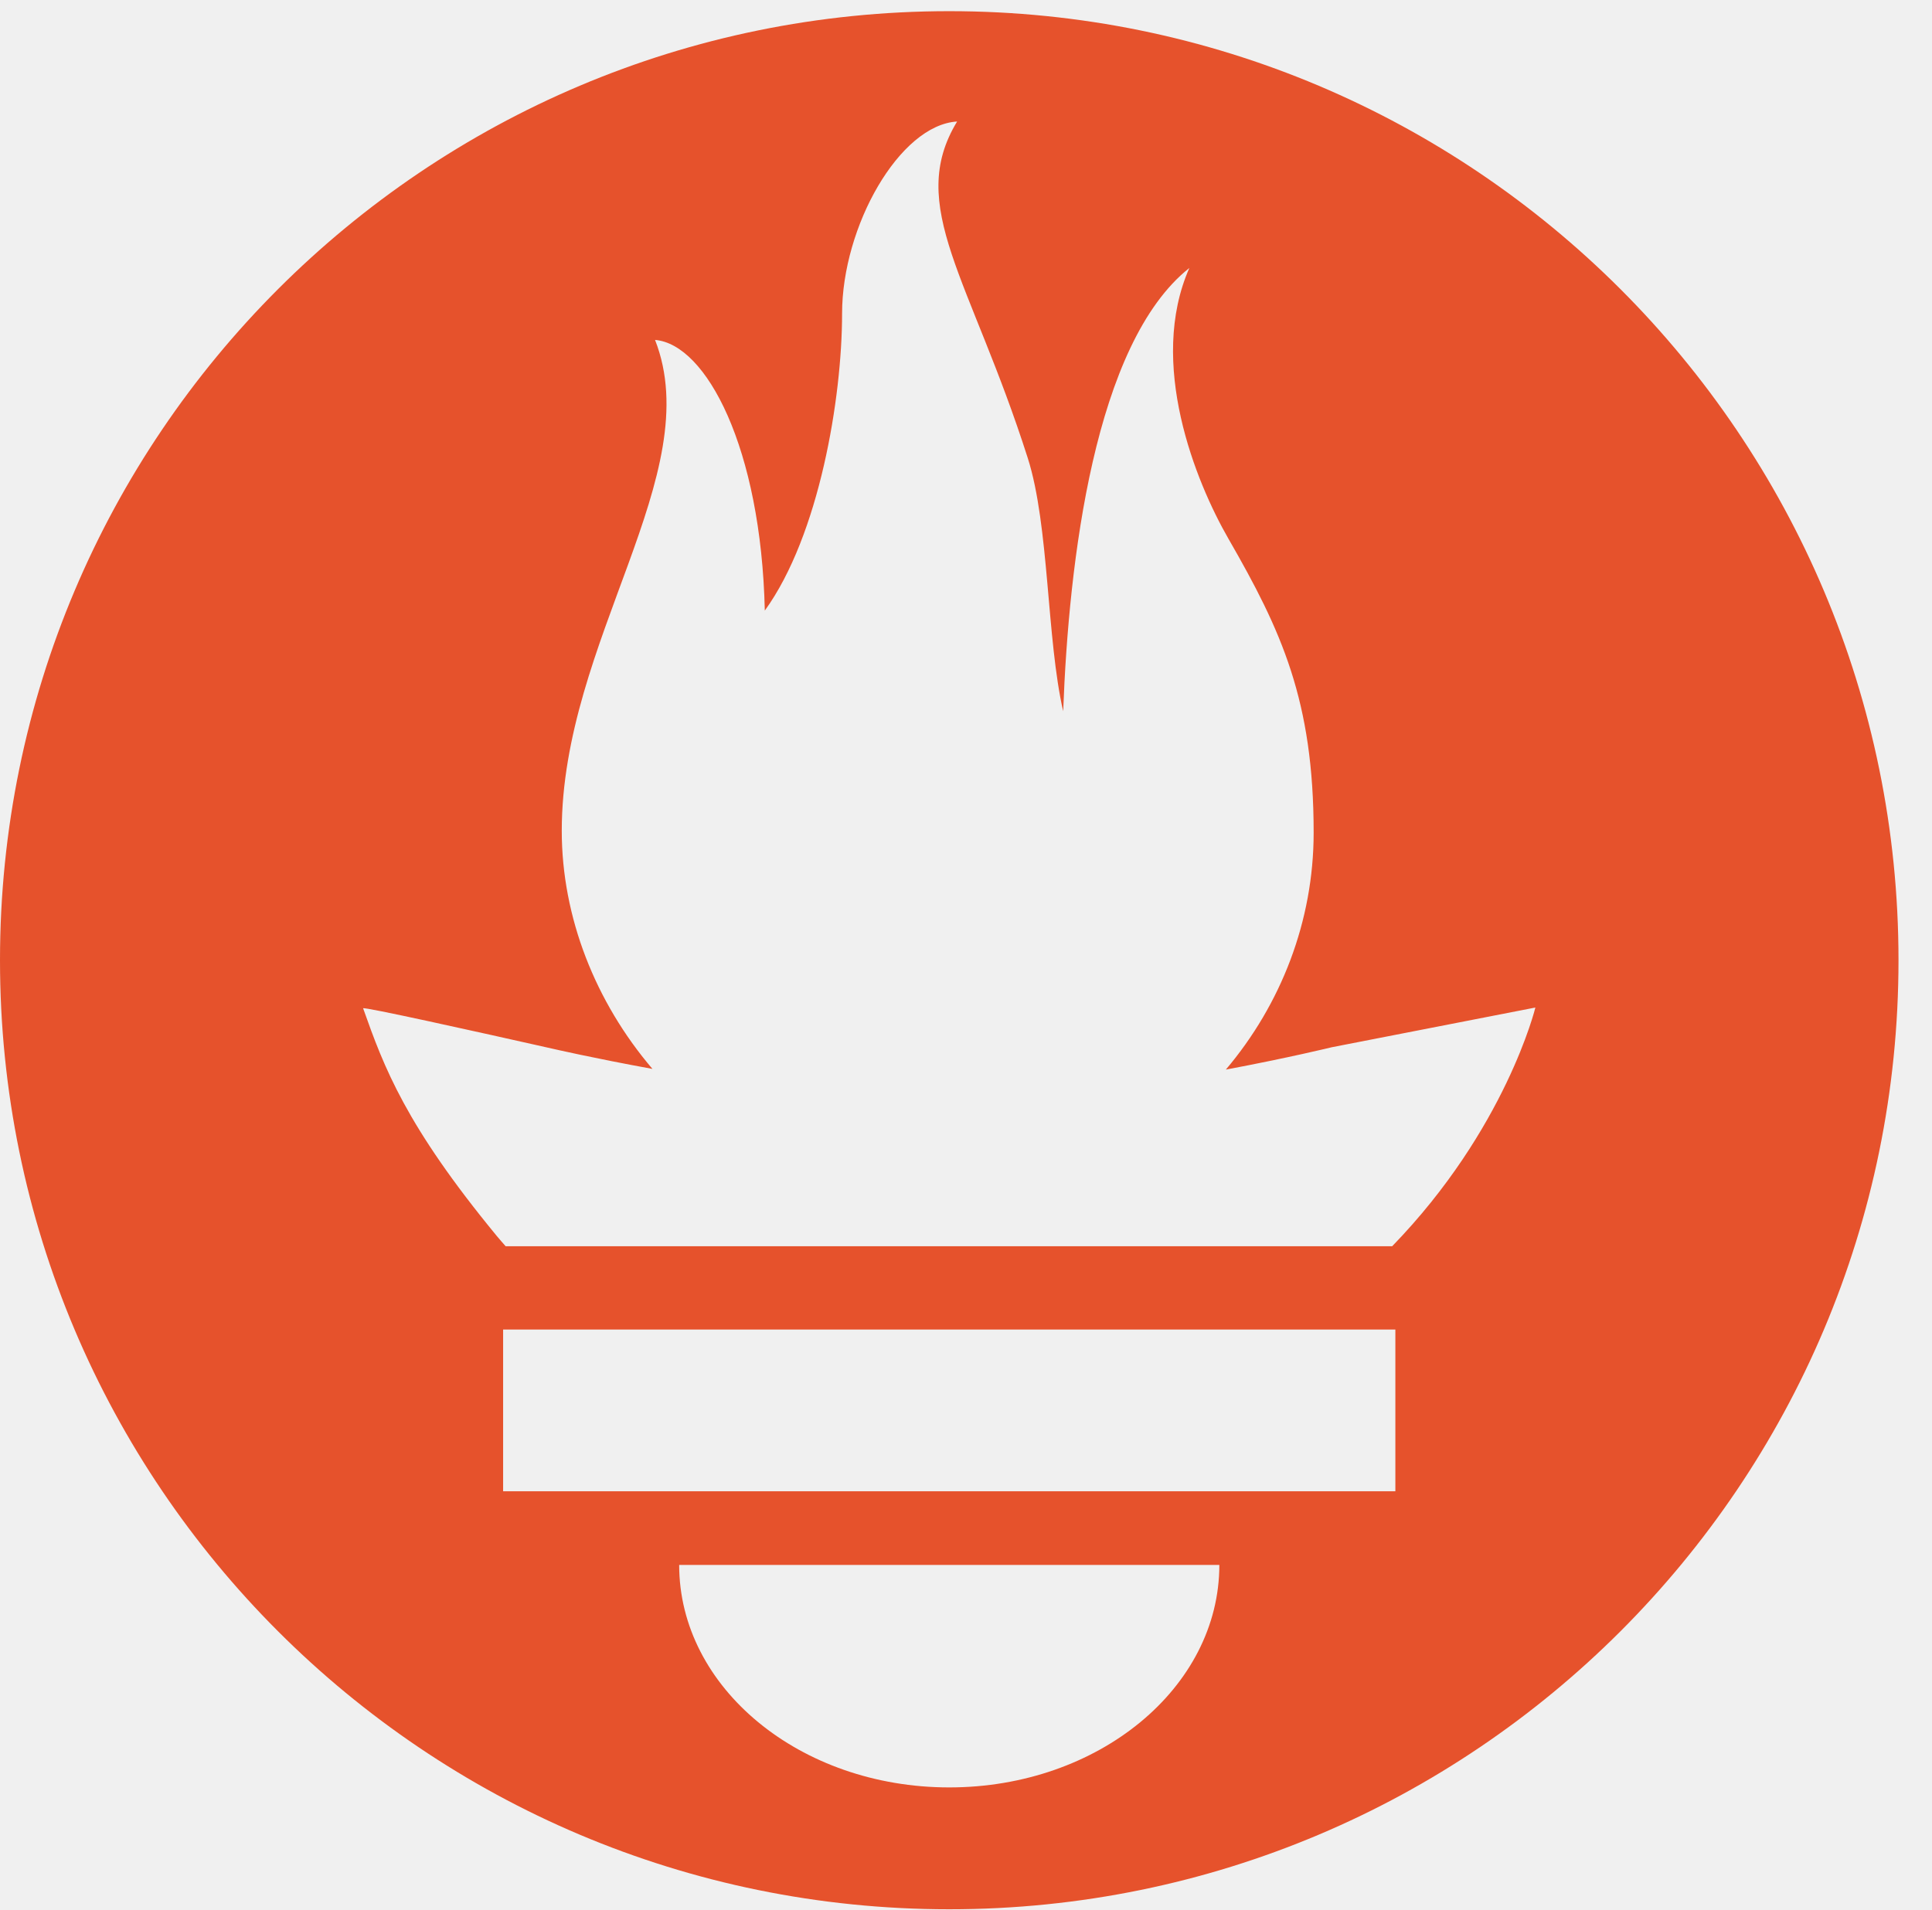
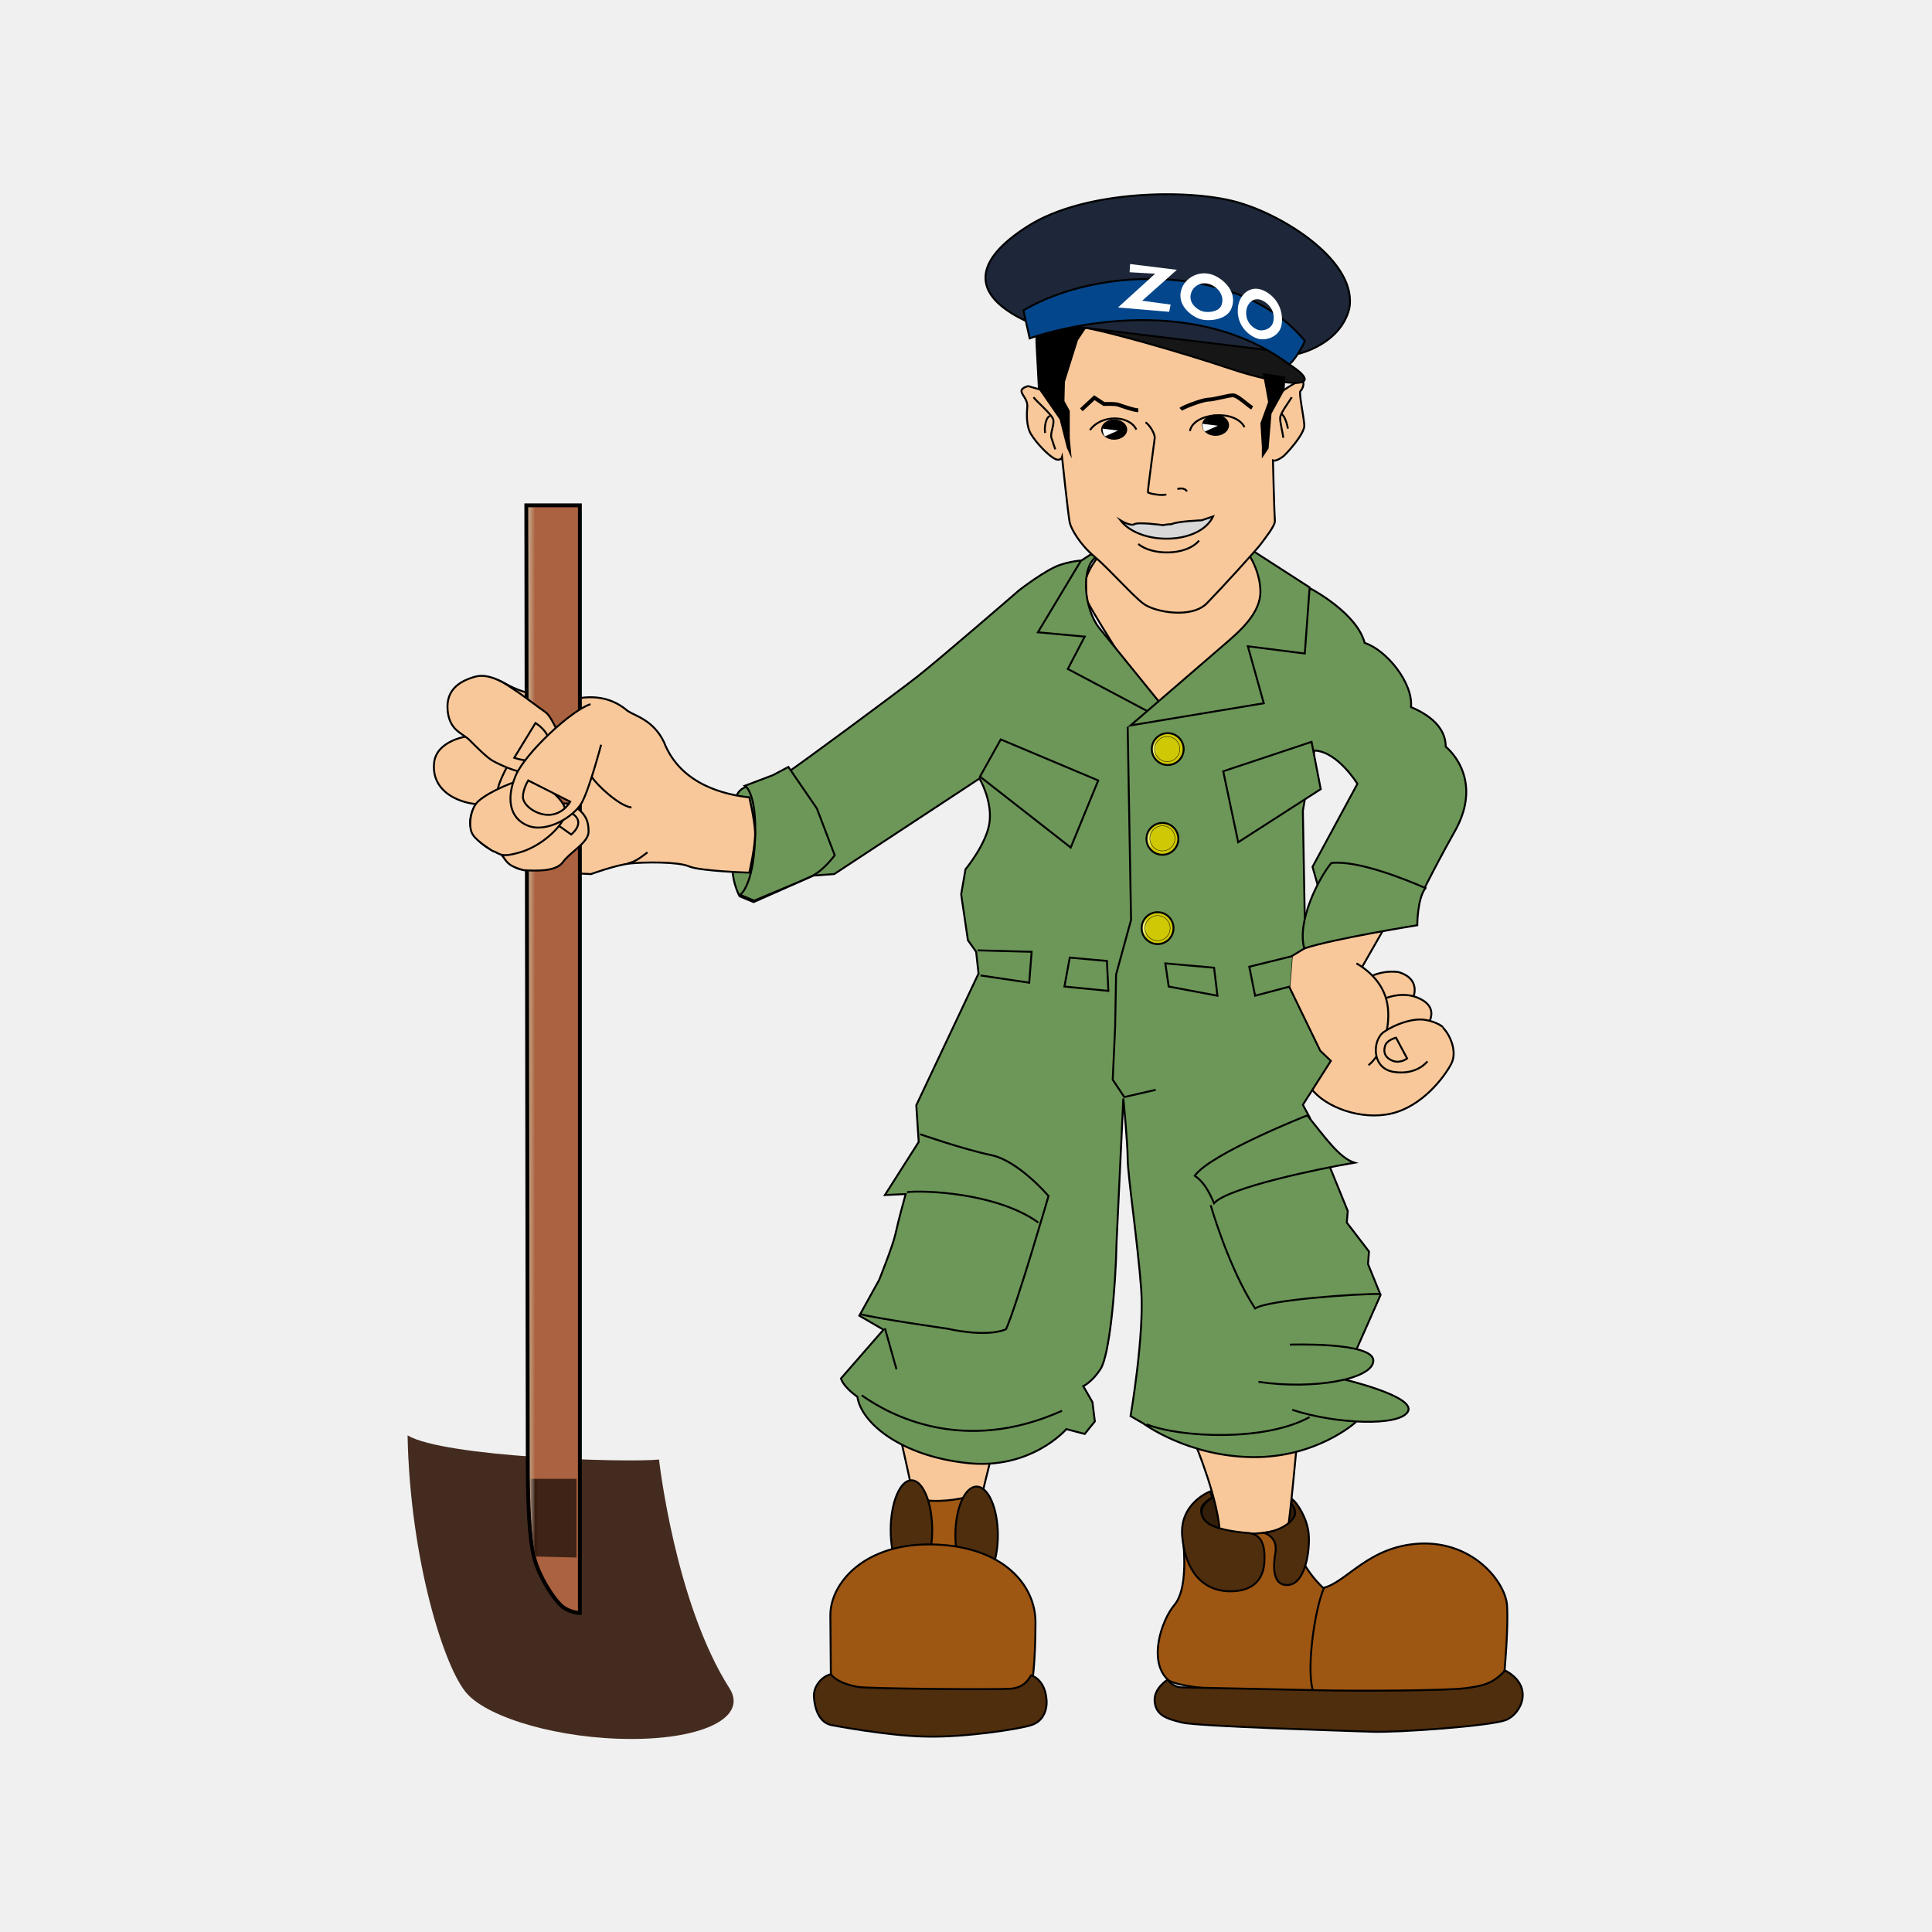
- <svg xmlns="http://www.w3.org/2000/svg" version="1.1" id="Layer_1" x="0px" y="0px" width="115.333px" height="114px" viewBox="0 0 115.333 114" enable-background="new 0 0 115.333 114" xml:space="preserve">
-   <defs id="defs4493" />
-   <g id="Layer_2" />
-   <path style="fill:#e6522c;fill-opacity:1" id="path4486" d="M 56.667,0.667 C 25.372,0.667 0,26.036 0,57.332 c 0,31.295 25.372,56.666 56.667,56.666 31.295,0 56.666,-25.371 56.666,-56.666 0,-31.296 -25.372,-56.665 -56.666,-56.665 z m 0,106.055 c -8.904,0 -16.123,-5.948 -16.123,-13.283 H 72.79 c 0,7.334 -7.219,13.283 -16.123,13.283 z M 83.297,89.04 H 30.034 V 79.382 H 83.298 V 89.04 Z M 83.106,74.411 H 30.186 C 30.01,74.208 29.83,74.008 29.66,73.802 24.208,67.182 22.924,63.726 21.677,60.204 c -0.021,-0.116 6.611,1.355 11.314,2.413 0,0 2.42,0.56 5.958,1.205 -3.397,-3.982 -5.414,-9.044 -5.414,-14.218 0,-11.359 8.712,-21.285 5.569,-29.308 3.059,0.249 6.331,6.456 6.552,16.161 3.252,-4.494 4.613,-12.701 4.613,-17.733 0,-5.21 3.433,-11.262 6.867,-11.469 -3.061,5.045 0.793,9.37 4.219,20.099 1.285,4.03 1.121,10.812 2.113,15.113 C 63.797,33.534 65.333,20.5 71,16 c -2.5,5.667 0.37,12.758 2.333,16.167 3.167,5.5 5.087,9.667 5.087,17.548 0,5.284 -1.951,10.259 -5.242,14.148 3.742,-0.702 6.326,-1.335 6.326,-1.335 l 12.152,-2.371 c 10e-4,-10e-4 -1.765,7.261 -8.55,14.254 z" />
+ <svg xmlns="http://www.w3.org/2000/svg" version="1.1" id="Layer_1" x="0" y="0" viewBox="0 0 64 64" xml:space="preserve">
+   <style>.st0{fill:#331E09;stroke:#000000;stroke-width:0.4;} .st1{fill:#F9C89A;stroke:#000000;stroke-width:0.4;stroke-miterlimit:10;} .st2{fill:#A15813;stroke:#000000;stroke-width:0.4;stroke-miterlimit:10;} .st3{fill:#4F2E0E;stroke:#000000;stroke-width:0.4;} .st4{fill:#9E5613;stroke:#000000;stroke-width:0.4;stroke-miterlimit:10;} .st5{fill:#4F2E0E;stroke:#000000;stroke-width:0.4;stroke-miterlimit:10;} .st6{fill:none;stroke:#000000;stroke-width:0.4;stroke-miterlimit:10;} .st7{fill:#6D9758;stroke:#000000;stroke-width:0.4;stroke-miterlimit:10;} .st8{fill:url(#SVGID_1_);} .st9{fill:url(#SVGID_2_);stroke:#000000;stroke-width:0.8;stroke-miterlimit:10;} .st10{fill:url(#SVGID_3_);} .st11{fill:url(#SVGID_4_);stroke:#000000;stroke-width:0.4;} .st12{fill:none;stroke:#000000;stroke-width:8.000000e-02;} .st13{fill:url(#SVGID_5_);stroke:#000000;stroke-width:0.4;} .st14{fill:url(#SVGID_6_);stroke:#000000;stroke-width:0.4;} .st15{fill:#161616;stroke:#000000;stroke-width:0.4;stroke-miterlimit:10;} .st16{fill:url(#SVGID_7_);stroke:#000000;stroke-width:0.4;stroke-miterlimit:10;} .st17{fill:#03468B;stroke:#000000;stroke-width:0.4;stroke-miterlimit:10;} .st18{fill:#FFFFFF;} .st19{fill:none;stroke:#000000;stroke-width:0.8;stroke-miterlimit:10;} .st20{fill:#D8D8D8;stroke:#000000;stroke-width:0.4;stroke-miterlimit:10;} .st21{fill:#FCFCFC;}</style>
+   <g transform="matrix(.15988 0 0 .15988 34.206 17.284)">
+     <ellipse class="st0" cx="44.7" cy="205.2" rx="9.7" ry="4.6" />
+     <path class="st1" d="M-28 187.1s3.9 16.5 4.4 21.4c.5 4.9 10.3 7.2 11.3 1.5s4.6-19.6 4.6-19.6l-20.3-3.3zm61.6 3.7s5.2 12.4 5.2 19.3 12.4 8 13.4 3.3c1-4.6 2.6-22.9 2.6-22.9l-21.2.3z" />
+     <path class="st2" d="M-12.9 201.8c-2.1.9-7.9 1.5-10.1.7s.2 8.1.9 10.8c.7 2.8 7.9 2.2 7.9 2.2l1.3-13.7z" />
+     <ellipse class="st3" cx="-25.1" cy="208.9" rx="4.3" ry="10.3" />
+     <ellipse class="st3" cx="-11.6" cy="210" rx="4.4" ry="10.1" />
+     <path class="st4" d="M-41.8 238.8l-.1-12.1c-.1-6.7 7-15.2 21.4-14.8S.6 220.3.6 228 0 241.9-.8 243.5s-37.8 2.1-39.2.6-1.8-5.3-1.8-5.3z" />
+     <path class="st5" d="M-41.8 249.3c-2.4-.6-3.3-3.2-3.5-5.7s1.9-4.5 3.5-4.8c1.2 1.5 3.5 2.2 5.5 2.6 2.1.4 28.5.6 31.6.4s3.9-2.1 4.4-2.8c2.2.8 3.1 3.1 3.2 5.3s-.9 4.3-3.1 5c-2.2.8-13.8 2.6-21.8 2.4-8-.1-19.8-2.4-19.8-2.4z" />
+     <path class="st4" d="M54.3 207.5s-7 4.1-15.9 1c-5.8-.8-7.4-.8-7.2 2.1s.9 10.6-1.8 13.8c-2.7 3.2-5.5 11.6-1.4 15.5s63.8 3.5 66.1 2.8c2.3-.6 3.7-4.8 3.7-4.8s.8-8.8.5-13.4c-.3-4.6-6.7-13.1-17.7-12.8-11 .4-15.5 8.1-20.4 9.2-4.1-3.9-5.7-8.4-5.7-9.3.2-.9-.2-4.1-.2-4.1z" />
+     <path class="st5" d="M41 221.6c3.9 0 6.6-1.7 7-5.7.3-4-.6-6.2-3.5-6.4-2.8-.2-6.3-.8-8-1.9-1.7-1.1-1.9-3.1-1.2-3.9.7-.8 1.9-1.6 1.9-1.6l-.4-1.2s-6.4 2.4-5.8 9.3 4 11.4 10 11.4zm7-12.1c2.1.8 2.6 2.4 2.3 4.2-.3 1.7-1 6.8 2.6 6.6 3.7-.2 4.6-7.4 4.3-10.6-.3-3.3-2.4-6.4-3.4-7.2l-.2 1s.7.5.8 1.8-2.2 3.6-6.4 4.2z" />
+     <path class="st6" d="M60.4 220.9c-2 4.3-3.9 18-2.1 21.8" />
+     <path class="st5" d="M28 239.9s-3 1.8-2.7 4.6 2.4 3.5 5.7 4.3c3.2.8 33.8 1.7 39.3 1.9s24.5-1.2 27.7-2.4 6.1-7-.1-10.3c-2.5 2.7-4.4 3.2-8.4 3.7s-22.7.6-30.4.4l-28.4-.6c-1.9-.2-2.7-1.6-2.7-1.6z" />
+     <path class="st1" d="M14.4 6.3c-.9 1-5.2 5.9-3.1 10.1s13.8 22.2 13.8 22.2S51 25.4 50.2 19.2 44.1 5.7 44.1 5.7l-29.7.6zm63.7 93.6c.9-.9 2.7-5.1-2.3-6.6-4-.5-7 1.4-7.8 2.3-.9.9 1.8 6 3.4 6.2 1.6.2 6.7-1.9 6.7-1.9z" />
+     <path class="st1" d="M81.6 104.6c.8-1.1 2.4-4-1.4-5.8-3.8-1.9-8.9.1-10.1 2.1-1.3 2 2.1 6.4 2.8 6.4s8.7-2.7 8.7-2.7z" />
+     <path class="st1" d="M73.1 83.8l-4.8 8.4s2.7 3.5 3.7 7.9-.7 5.9.8 5.7c1.5-.3 10-2.6 11.6-1.5 1.6 1 3.9 5.2 2.3 8.1-1.5 2.8-6 8.7-12.3 10.2-6.3 1.5-13.8-1.3-16.7-5.2-2.8-4-7.3-16.7-7.5-18.9-.2-2.2 2.8-9 2.8-9L64.9 84l8.2-.2z" />
+     <path class="st1" d="M67.1 91.5c2.1 1.2 5.6 3.9 6.4 8.4s-.9 10.3-3.9 12.7" />
+     <path class="st1" d="M81.8 111.8s-2.1 2.9-6.9 2.2c-4.8-.7-4.5-6.7-2.1-8.3 2.3-1.6 6-2.9 8.5-2.5 2.5.4 3.7 1.5 3.7 1.5" />
+     <path class="st1" d="M75.3 106.9l2.3 4.3s-1.5 1.2-3.2.4c-1.7-.8-1.7-2.1-1.3-3.2.5-1.1 2.2-1.5 2.2-1.5z" />
+     <path class="st7" d="M57.7 13.9s9.5 5 11.1 11.2c4.6 1.5 10.1 8.4 9.6 13.3 5 2.1 7.2 5 7.2 8.2 2.8 2.4 6.9 8.6 1.9 17.5s-7.9 15.1-7.9 15.1l-19.9-1.7-1.7-6 9.3-17.2s-4.1-6.7-8.9-6.9C57.2 52.6 56 59.9 56 59.9l.5 28.4-2.8 1.7-.5 6.4 6.4 13.2 2.2 2.1-5.8 9.1 1.4 2.6 7.9 19.4-.2 2.4 4.6 6-.2 2.6 2.6 6.4-5 11.3-3.1 6.2 2.9 8.9s-8.1 7.4-21.5 7.2-22.5-7-22.5-7l-2.6-1.5s2.9-16.8 2.2-26.3c-.7-9.5-2.8-23.7-2.8-27 0-3.3-.9-12.5-.9-12.5l-1.4 29.7c-.2 10-1.5 23.5-3.3 26.3-1.7 2.7-3.6 3.6-3.6 3.6l1.9 3.3.5 4-2.1 2.6-3.8-1s-7.4 8.6-20.8 7c-13.4-1.5-21.7-8.2-22.5-13.7-3.1-2.2-3.4-3.8-3.4-3.8l8.8-10.1-5-2.9 4.1-7.4s2.9-7.2 3.4-9.6c.5-2.4 2.1-8.2 2.1-8.2l-4.3.2 7-11-.5-7.6 12.9-27.3-.5-4.5-1.7-2.4-1.4-9.5.9-5.2s4.5-5.4 5-9.9-2.1-8.9-2.1-8.9L-41.1 73l-4.3.3-12.4 5.5-2.9-1.2s-1-1.7-1.4-4.5c-.3-2.7 0-15.1 1-16.8 1-1.7 3.4-1.7 3.4-1.7s4-.7 7-2.7c3.1-2.1 22.2-16.2 26.8-19.8S-2.8 14.2-2.8 14.2s5.5-4.3 8.6-5.3C8.9 7.9 11 8 11 8l.2 14.8L25 38.5l15.1-9.1 12-11.2 5.6-4.3z" />
+     <path class="st7" d="M12 6.8l-2 1.3-8.9 14.8 9.7.9-3.5 6.7 18.3 9.7 1.5-1.8L13.8 22c-3.1-3.9-4-12.5-.5-14.8S12 6.8 12 6.8" />
+     <path class="st7" d="M20.3 42.2l27.6-4.6-3.3-11.8 11.8 1.5 1-13.7-12.1-7.8-1.2-.1s3 3.9 3.1 8.6-4.3 8.4-7.9 11.5l-19 16.4zm19.2 9.5l18.3-6.1 1.9 9.8-17.1 11-3.1-14.7zm-19.8-9.2l.7 40-3.1 11.3-.2 11-.5 10.8 2.4 3.6 6.5-1.5m12.1-25.3l-10.1-.9.7 4.8 10.1 1.9-.7-5.8zM53.8 90l-8.9 2.2 1.2 6 7.2-1.9m-45.6-6l7.7.7.3 6.2-9.1-.9 1.1-6zm-19.1-1.5l11.2.3-.5 6.4-10.1-1.5m4.2-48.9l-4.3 7.7L7.9 67.5l5.7-13.9-20.2-8.5zm86.3 38.5s0-5.5 1.7-7.7c-4.1-1.8-14-5.8-19.5-5.2-2.6 3.1-7.2 12.1-5.6 17.7 6-2 23.4-4.8 23.4-4.8zM-50.6 50.8l5.9 8.6 3.7 9.7s-2.3 3.2-4.9 4.4c-2.6 1.2-11.8 5-11.8 5l-2.9-1.2s2.7-1.7 3.1-11.5-2.1-11.1-2.1-11.1l5.8-2.2 3.2-1.7zm87.5 90.8s3.7 13 9.2 21.4c2.7-1.8 21.5-3.1 26.1-3" />
+     <g>
+       <path class="st6" d="M-35.6 164.2c3.4.9 18 3 18 3s7.9 1.9 12.1.1c2.2-4.9 8.8-27.6 8.8-27.6s-6.3-7.4-12-8.5c-5.7-1.2-14.6-4.3-14.6-4.3" />
+       <path class="st7" d="M-26 138.9c3.1-.4 18.4 0 27.2 6.3" />
+       <path class="st6" d="M-30.6 167.1l2.4 8.5" />
+       <path class="st7" d="M-35.4 181c5.8 4.1 21 12.4 41.5 3.2" />
+       <path class="st6" d="M23.6 187c7.1 2.8 24.6 3.6 33.8-1.5" />
+     </g>
+     <g>
+       <path class="st7" d="M53.8 184c9.1 3 22.4 3.5 24 .3 1.5-3.2-13.7-6.7-13.7-6.7" />
+       <path class="st7" d="M46.8 178.2c11.2 1.7 23.8-.5 23.8-4.4s-17.3-3.3-17.3-3.3m3.6-47.5c3.7 4.5 6.6 8.8 9.8 9.8-7.7 1.3-26.3 5.2-29.1 8.4-1.3-3-2.3-4.5-4-5.7 3.3-4.6 23.3-12.5 23.3-12.5z" />
+     </g>
+     <path class="st1" d="M-58.7 57.1c-4.6-.5-14.2-2.4-17.7-11.5-2.2-4.5-5.8-5.3-7.5-6.4-2.2-1.9-5.3-3.3-9.7-2.7-4.4.6-11.3-.4-15.7-3-4.4-2.6-9-.9-10.6 1.3s-1.7 5.3-.1 7l2.6 2.7s-6.1.9-6.6 5.4 2.7 6.7 4.8 7.6 3.9 1 3.9 1-2.3 3.1-.6 6.1c1.7 3 5.8 4.3 5.8 4.3s1.9 2.7 4 3.1c2.1.4 14.6 1 14.6 1s5.2-1.9 8.1-2.2 9.9-.4 12.2.6c2.3 1 12.5 1.3 12.5 1.3s1.3-5.5 1.2-8.5c-.2-3-1.2-7.1-1.2-7.1z" />
+     <linearGradient id="SVGID_1_" gradientUnits="userSpaceOnUse" x1="-1575.837" y1="-392.096" x2="-1514.859" y2="-392.096" gradientTransform="matrix(.1771 0 0 -.1771 149.68 151.291)">
+       <stop offset="0" stop-color="#442B1F" />
+       <stop offset="1" stop-color="#442B1F" />
+     </linearGradient>
+     <path class="st8" d="M-77.4 194.3c-7 .7-44.5-.5-52.1-5 .5 25.8 7.7 48.6 12.4 53.6 4.6 5 19.1 9.3 34 9.3s24.1-4.5 20.3-10.5c-11.3-17.7-14.6-47.4-14.6-47.4z" />
+     <linearGradient id="SVGID_2_" gradientUnits="userSpaceOnUse" x1="-1437.091" y1="225.474" x2="-1427.114" y2="225.474" gradientTransform="matrix(.1771 0 0 -.1771 149.68 151.291)">
+       <stop offset="0" stop-color="#C8B091" />
+       <stop offset=".199" stop-color="#C5A788" />
+       <stop offset=".529" stop-color="#BC8E6E" />
+       <stop offset=".948" stop-color="#AD6745" />
+       <stop offset=".994" stop-color="#AB6240" />
+     </linearGradient>
+     <path class="st9" d="M-93.8 226.1V-3.4h-11.1l.3 197.2c0 9.8.3 17 1.4 21.1 1.1 4.1 4.7 9.5 6.4 10.3 1.6.9 3 .9 3 .9z" />
+     <linearGradient id="SVGID_3_" gradientUnits="userSpaceOnUse" x1="-1432.248" y1="-311.382" x2="-1423.638" y2="-311.382" gradientTransform="matrix(.1771 0 0 -.1771 149.68 151.291)">
+       <stop offset="0" stop-color="#88786F" />
+       <stop offset=".105" stop-color="#806F66" />
+       <stop offset=".281" stop-color="#6B574C" />
+       <stop offset=".503" stop-color="#493023" />
+       <stop offset=".622" stop-color="#34180A" />
+       <stop offset="1" stop-color="#3E2316" />
+     </linearGradient>
+     <path class="st10" d="M-94.5 198.3h-9.5s0 14.1 1.2 16.1l8.3.2v-16.3z" />
+     <g>
+       <path class="st1" d="M-108.1 49.3s-2.8 4.9-2.7 6.4c.2 1.5 5.5.4 5.8-1.5s-3.1-4.9-3.1-4.9zm2.7 22.9c2.3.1 6.6.4 8.1-1.7s5.3-4 5.3-6.3-.6-3.6-3-5.4c-2.3-1.8-13.7 2.6-14.3 3.7-.6 1.2-1.5 4.4-1.2 5.3.4.9 1.2 2.6 2.3 3.3s2.8 1.1 2.8 1.1z" />
+       <path class="st1" d="M-98.7 62.6l3.1 2.2s3.1-2.4.3-4.3c-2.8-1.8-3.6.9-3.6.9l.2 1.2z" />
+       <path class="st1" d="M-111.9 68.2c1.5.4 1.4 1.5 5.3.4 4-1 8.4-4.5 9.7-7.6 1.3-3.1-5.9-8.2-8.9-7.5-3 .7-8.2 3.2-9.5 4.9-1.3 1.7-1.6 5.1-.7 6.4.8 1.4 4.1 3.4 4.1 3.4zm14-23.9c-.9-1.4-1.9-4.1-3.1-4.9s-5.2-3.9-6.4-4.6c-1.2-.8-4.9-3.6-8.1-2.7s-6.1 2.7-5.7 7c.4 4.3 3.2 4.7 4.6 6.2 1.5 1.5 3.5 3.5 4.7 4.2 1.2.7 4.6 2.3 7.2 2.6s5.1-1.4 6-3c1.1-1.8.8-4.9.8-4.8z" />
+       <path class="st1" d="M-103 41.7l-4.4 7.2s4.8 1.8 6.5-.9c2.5-3.6-2.1-6.3-2.1-6.3z" />
+       <path class="st1" d="M-91.6 37.8c-3.9 1.2-13.5 10.1-15.5 14.8s-1.3 8.9 2.6 10.4c3.9 1.5 9.5-1.9 11.1-4.8s4-12 4-12m-15.1 7.4l8.7 4.4s-1.3 2.4-4 2.7-5.7-1.8-5.8-3.6c0-1.8 1.1-3.5 1.1-3.5zm13.2-.7c.9 1.5 5.6 6 8.2 6.3m-.8 11.6c1.8-.4 3-1.5 4.1-2.3" />
+       <g>
+         <linearGradient id="SVGID_4_" gradientUnits="userSpaceOnUse" x1="-705.771" y1="588.215" x2="-699.838" y2="588.215" gradientTransform="matrix(.1771 0 0 -.1771 149.68 151.291)">
+           <stop offset="0" stop-color="#F8FB9B" />
+           <stop offset=".126" stop-color="#F5F892" />
+           <stop offset=".334" stop-color="#EFEF78" />
+           <stop offset=".601" stop-color="#E3E14F" />
+           <stop offset=".911" stop-color="#D4CE16" />
+           <stop offset="1" stop-color="#CFC804" />
+         </linearGradient>
+         <circle class="st11" cx="28" cy="47.1" r="3.3" />
+         <circle class="st12" cx="27.9" cy="47.1" r="2.6" />
+       </g>
+       <g>
+         <linearGradient id="SVGID_5_" gradientUnits="userSpaceOnUse" x1="-711.59" y1="483.429" x2="-705.658" y2="483.429" gradientTransform="matrix(.1771 0 0 -.1771 149.68 151.291)">
+           <stop offset="0" stop-color="#F8FB9B" />
+           <stop offset=".126" stop-color="#F5F892" />
+           <stop offset=".334" stop-color="#EFEF78" />
+           <stop offset=".601" stop-color="#E3E14F" />
+           <stop offset=".911" stop-color="#D4CE16" />
+           <stop offset="1" stop-color="#CFC804" />
+         </linearGradient>
+         <circle class="st13" cx="26.9" cy="65.7" r="3.3" />
+         <circle class="st12" cx="26.9" cy="65.6" r="2.6" />
+       </g>
+       <g>
+         <linearGradient id="SVGID_6_" gradientUnits="userSpaceOnUse" x1="-717.42" y1="378.643" x2="-711.485" y2="378.643" gradientTransform="matrix(.1771 0 0 -.1771 149.68 151.291)">
+           <stop offset="0" stop-color="#F8FB9B" />
+           <stop offset=".126" stop-color="#F5F892" />
+           <stop offset=".334" stop-color="#EFEF78" />
+           <stop offset=".601" stop-color="#E3E14F" />
+           <stop offset=".911" stop-color="#D4CE16" />
+           <stop offset="1" stop-color="#CFC804" />
+         </linearGradient>
+         <circle class="st14" cx="25.9" cy="84.2" r="3.3" />
+         <circle class="st12" cx="25.9" cy="84.2" r="2.6" />
+         <path class="st1" d="M1.9-27.3l-2.8-.8s-1.5.3-1.4 1.1 1.3 1.7 1.2 3.1c-.1 1.4-.3 4 .8 5.8s3.5 4.3 4.8 5 1.6-.3 1.6-.3S7.4-1.1 7.7.2s2.1 4.5 5.1 7S20.7 15.3 23 17c2.3 1.7 10 3.2 13.2-.2 3.3-3.4 10.3-11.1 11.1-12.2s3-3.8 2.9-4.8c-.1-1-.4-12-.4-12.5.5.2 1.6-.4 2.2-.9.6-.5 4.4-4.6 4.3-6.4-.1-1.8-1.2-6.8-.8-7.1.4-.3 1-1.7.3-2.1-.8-.3-5.3 3-5.3 3s-.9-11.7-5.1-14.8c-4.2-3-38.5-5.2-40.6-2.4S2-27.3 1.9-27.3z" />
+       </g>
+     </g>
+     <path d="M7.7-17.3l.4 4.2-1-2.2-1.5-5.9-4.5-6.5-.5-9.4v-1.8L13-43l-3.6 5.4L6.7-29l-.1 4 1.1 2v5.7z" />
+     <path class="st15" d="M53.2-32.6c8.9 5.8-2.7 4.1-12.2.9s-28.6-8.8-33-8.9 29-2.7 34.2-1 11 9 11 9z" />
+     <g>
+       <linearGradient id="SVGID_7_" gradientUnits="userSpaceOnUse" x1="-686.879" y1="1050.66" x2="-686.879" y2="1080.476" gradientTransform="matrix(.1771 0 0 -.1771 149.68 151.291)">
+         <stop offset=".372" stop-color="#1D2739" />
+         <stop offset=".994" stop-color="#1D2739" />
+       </linearGradient>
+       <path class="st16" d="M-1.6-41.7c-11-5.3-11-12.2.7-19.6s33-7.7 43-5 25.4 12.5 23.5 22.2c-1.9 7.4-10.5 9.3-10.5 9.3l-56.7-6.9z" />
+       <path class="st17" d="M-.6-38l-1.3-5.8c15.9-9.4 45.1-9.7 58.3 6.3-.4 1.2-2.1 4-3.2 4.9C30.6-49.4-.6-38-.6-38z" />
+     </g>
+     <path class="st18" d="M22.7-45.8l5.9.8-.3 1.5-10.6-.9 7.7-7-5.3-.3.1-1.7 9.7 1.2-7.2 6.4zm15.6-4.9c2.9 1.7 3.9 4.4 2.8 6.7s-4.8 2.5-6.4 2c-1.6-.5-5.4-3-3.6-6.8 1.2-2.3 4.3-3.6 7.2-1.9zM33-47.8c-1.1 2.4 1.2 3.9 2.2 4.2s3.3.2 3.9-1.2c.6-1.4 0-3.1-1.7-4.1-1.8-1.1-3.7-.3-4.4 1.1zm15.1 0c2.7 1.4 3.9 4.2 3.5 6.9s-3.4 3.4-4.8 3c-1.4-.3-4.9-2.5-4.2-6.9.5-2.6 2.8-4.4 5.5-3zm-3.8 3.9c-.4 2.7 1.7 4 2.6 4.2.9.2 2.7-.2 3-1.9s-.5-3.3-2.2-4.2-3.1.3-3.4 1.9z" />
+     <path d="M47.7-30.8l1.1 6-1.6 4.4.3 4.8v2.5l1.4-2.1.6-7.2 2.7-4.9.2-2.8-4.7-.7z" />
+     <g>
+       <path class="st19" d="M45.5-23.6c-.9-.5-3-2.6-4-2.6s-3.9.9-5.2.9c-1.3.1-5.2 1.6-5.6 2m-8.8.2c-.9 0-3.4-.9-4-1.1-.5-.3-3.1-.2-3.1-.2l-2-1.3-2.7 2.5" />
+       <path class="st6" d="M23.4-20.6c.6.3 2 2.2 1.9 3.3-.1 1-1.5 10.9-1.4 11.2.2.3 3.3.8 3.8.4M30-6.8c.6-.1 1.4-.3 2 .5M21.5-19.1c-1.5-3.1-7.4-3.1-9.6.1m20.7.2c.7-3.8 9.4-4.6 11.3-.8" />
+     </g>
+     <ellipse cx="16.9" cy="-19.1" rx="2.7" ry="2.1" />
+     <ellipse cx="37.9" cy="-20" rx="2.8" ry="2.2" />
+     <g>
+       <path class="st20" d="M18.2-.3c4.1 5.3 16.4 5.1 19.2-.8L35-.3s-5.1.2-6.2.8c-.8 0-1.8.2-1.8.2S21.9 0 21.1.5c-.8.5-2.9-.8-2.9-.8z" />
+       <path class="st6" d="M34.5 3.9c-2.7 3.2-9.8 3.1-12.6.7" />
+     </g>
+     <path class="st21" d="M35.2-20.3l3.2.4-2.7 1.2c-.6-.5-.5-1.6-.5-1.6zm-20.7 1l3.2.4-2.7 1.2c-.5-.5-.5-1.6-.5-1.6z" />
+     <path class="st6" d="M53.7-25.8c-.6 1-2.3 3.2-2.4 4.2-.1 1 .7 3.7.6 4.2m1-1.9c-.1-.7-.6-2.6-1.3-3M.2-25.8c.6.9 3.9 3.6 4.1 4.7s-.7 2.8-.4 3.7l.8 2.4m-2.1-3.4c-.2-1 .1-3.3 1-3.5" />
+   </g>
</svg>
